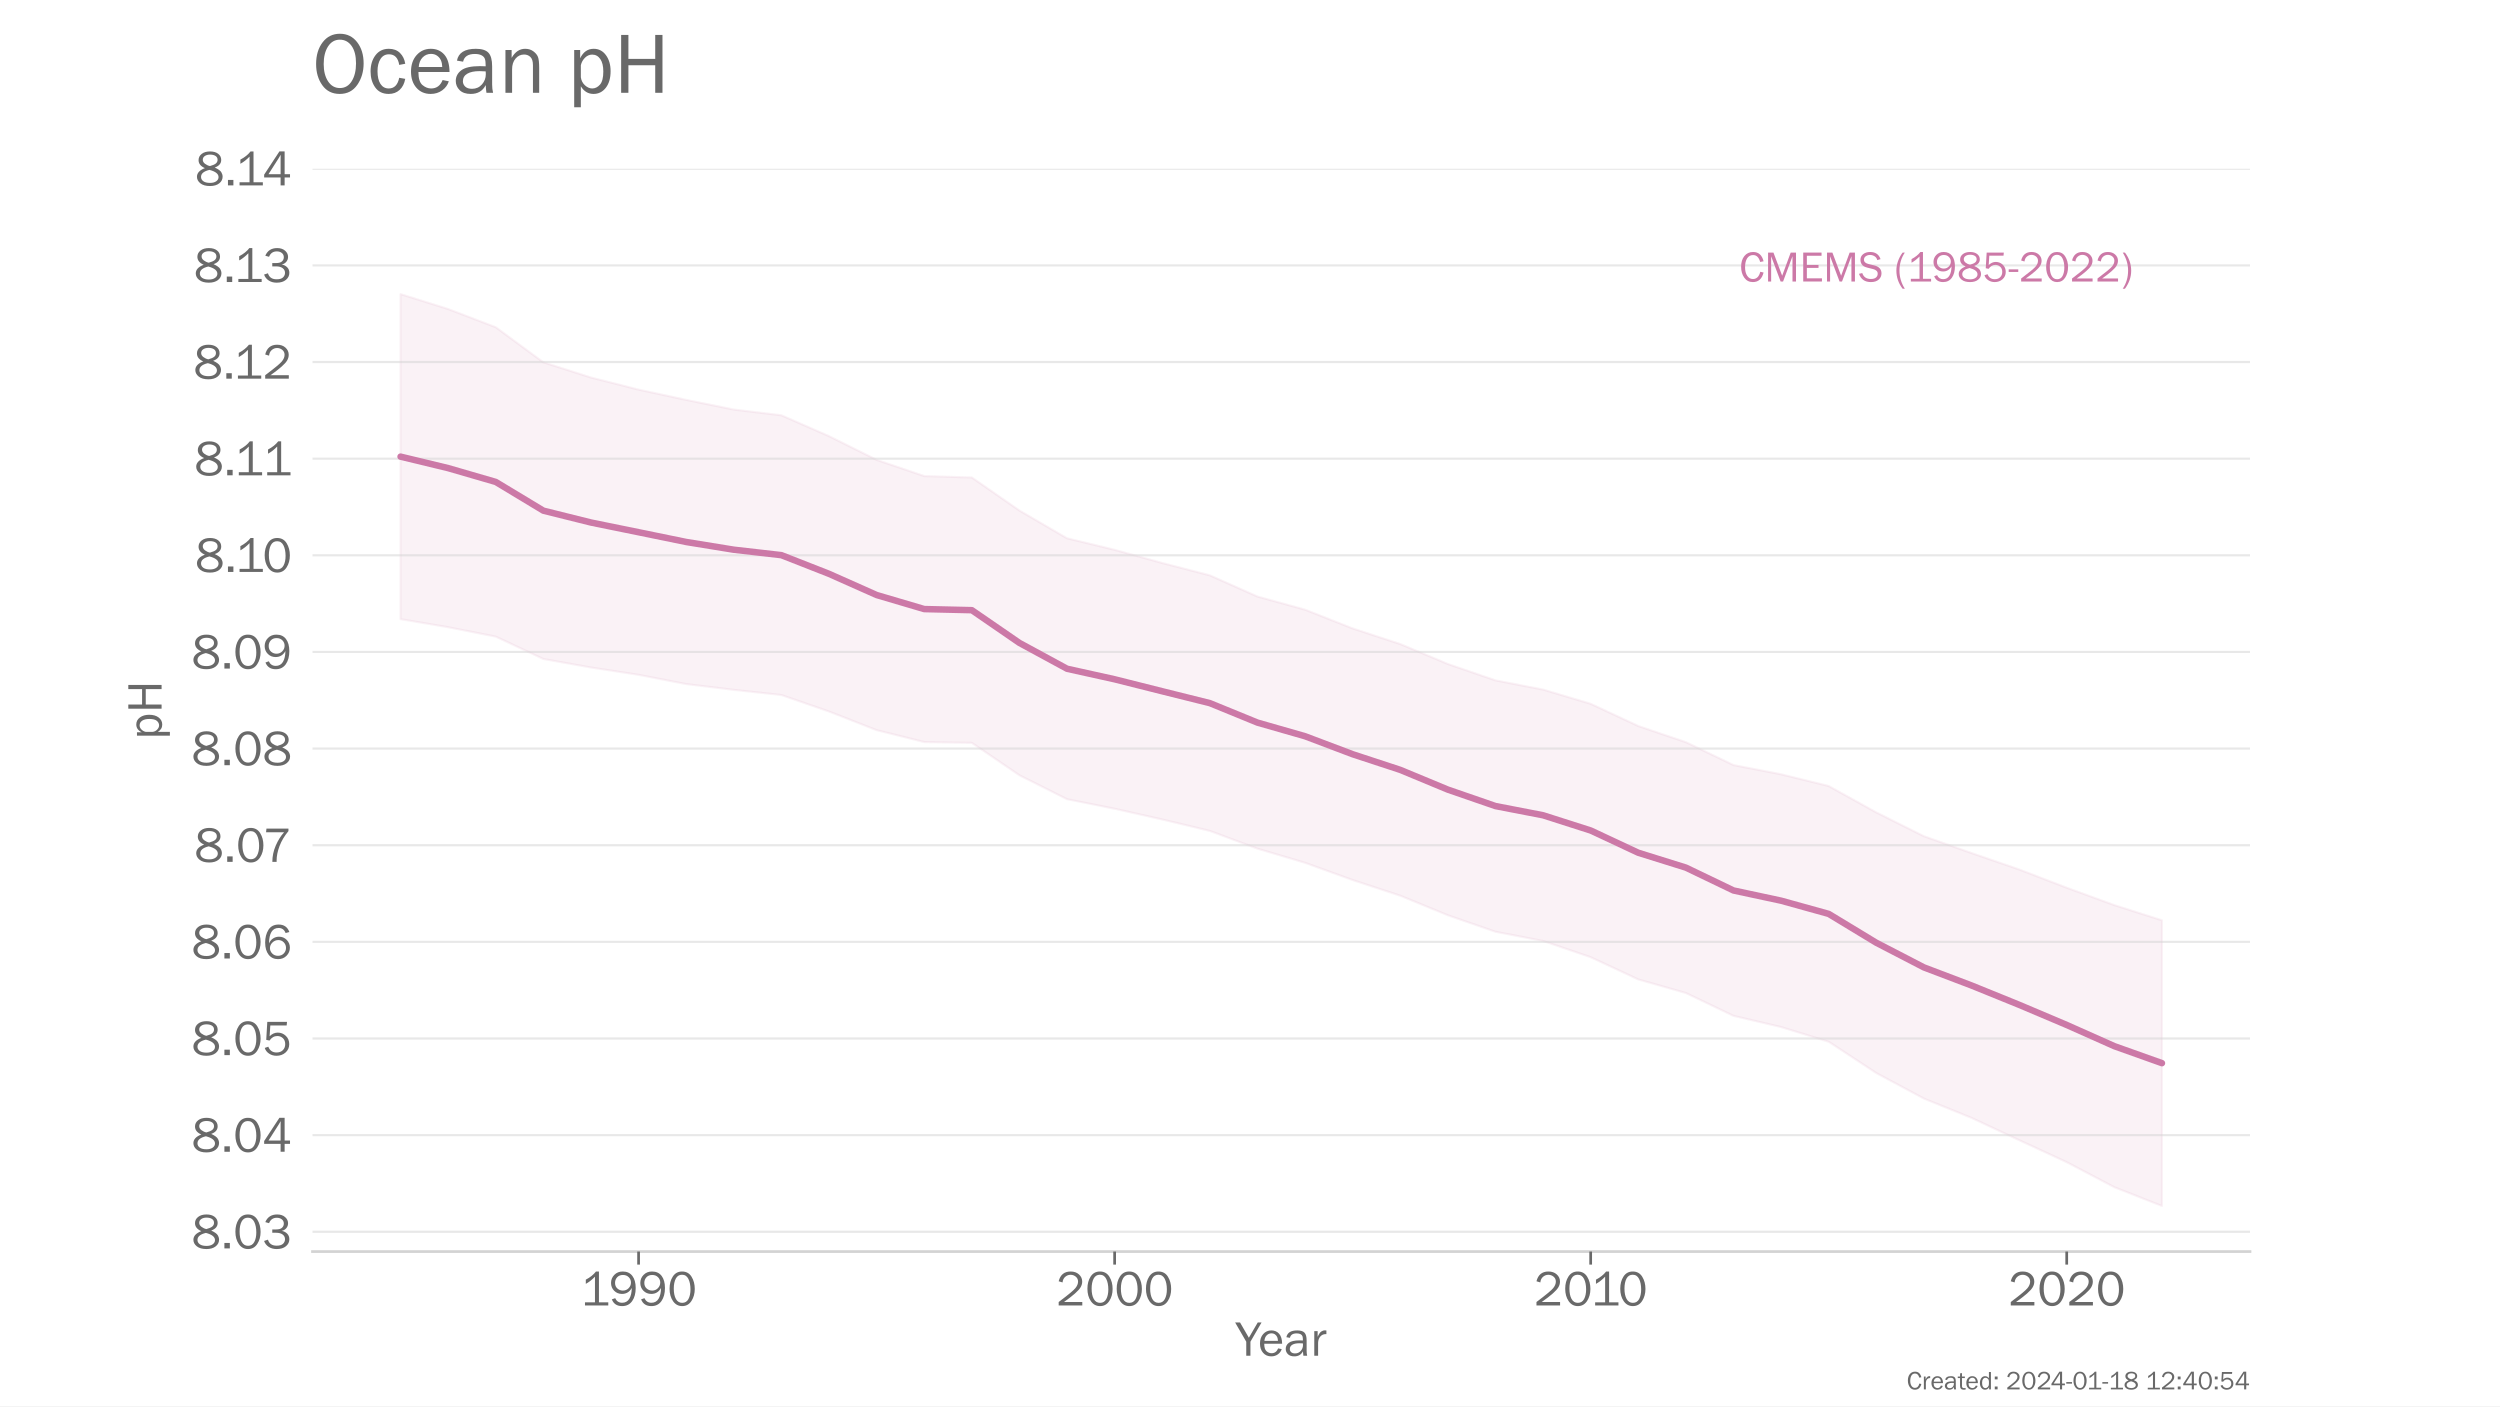
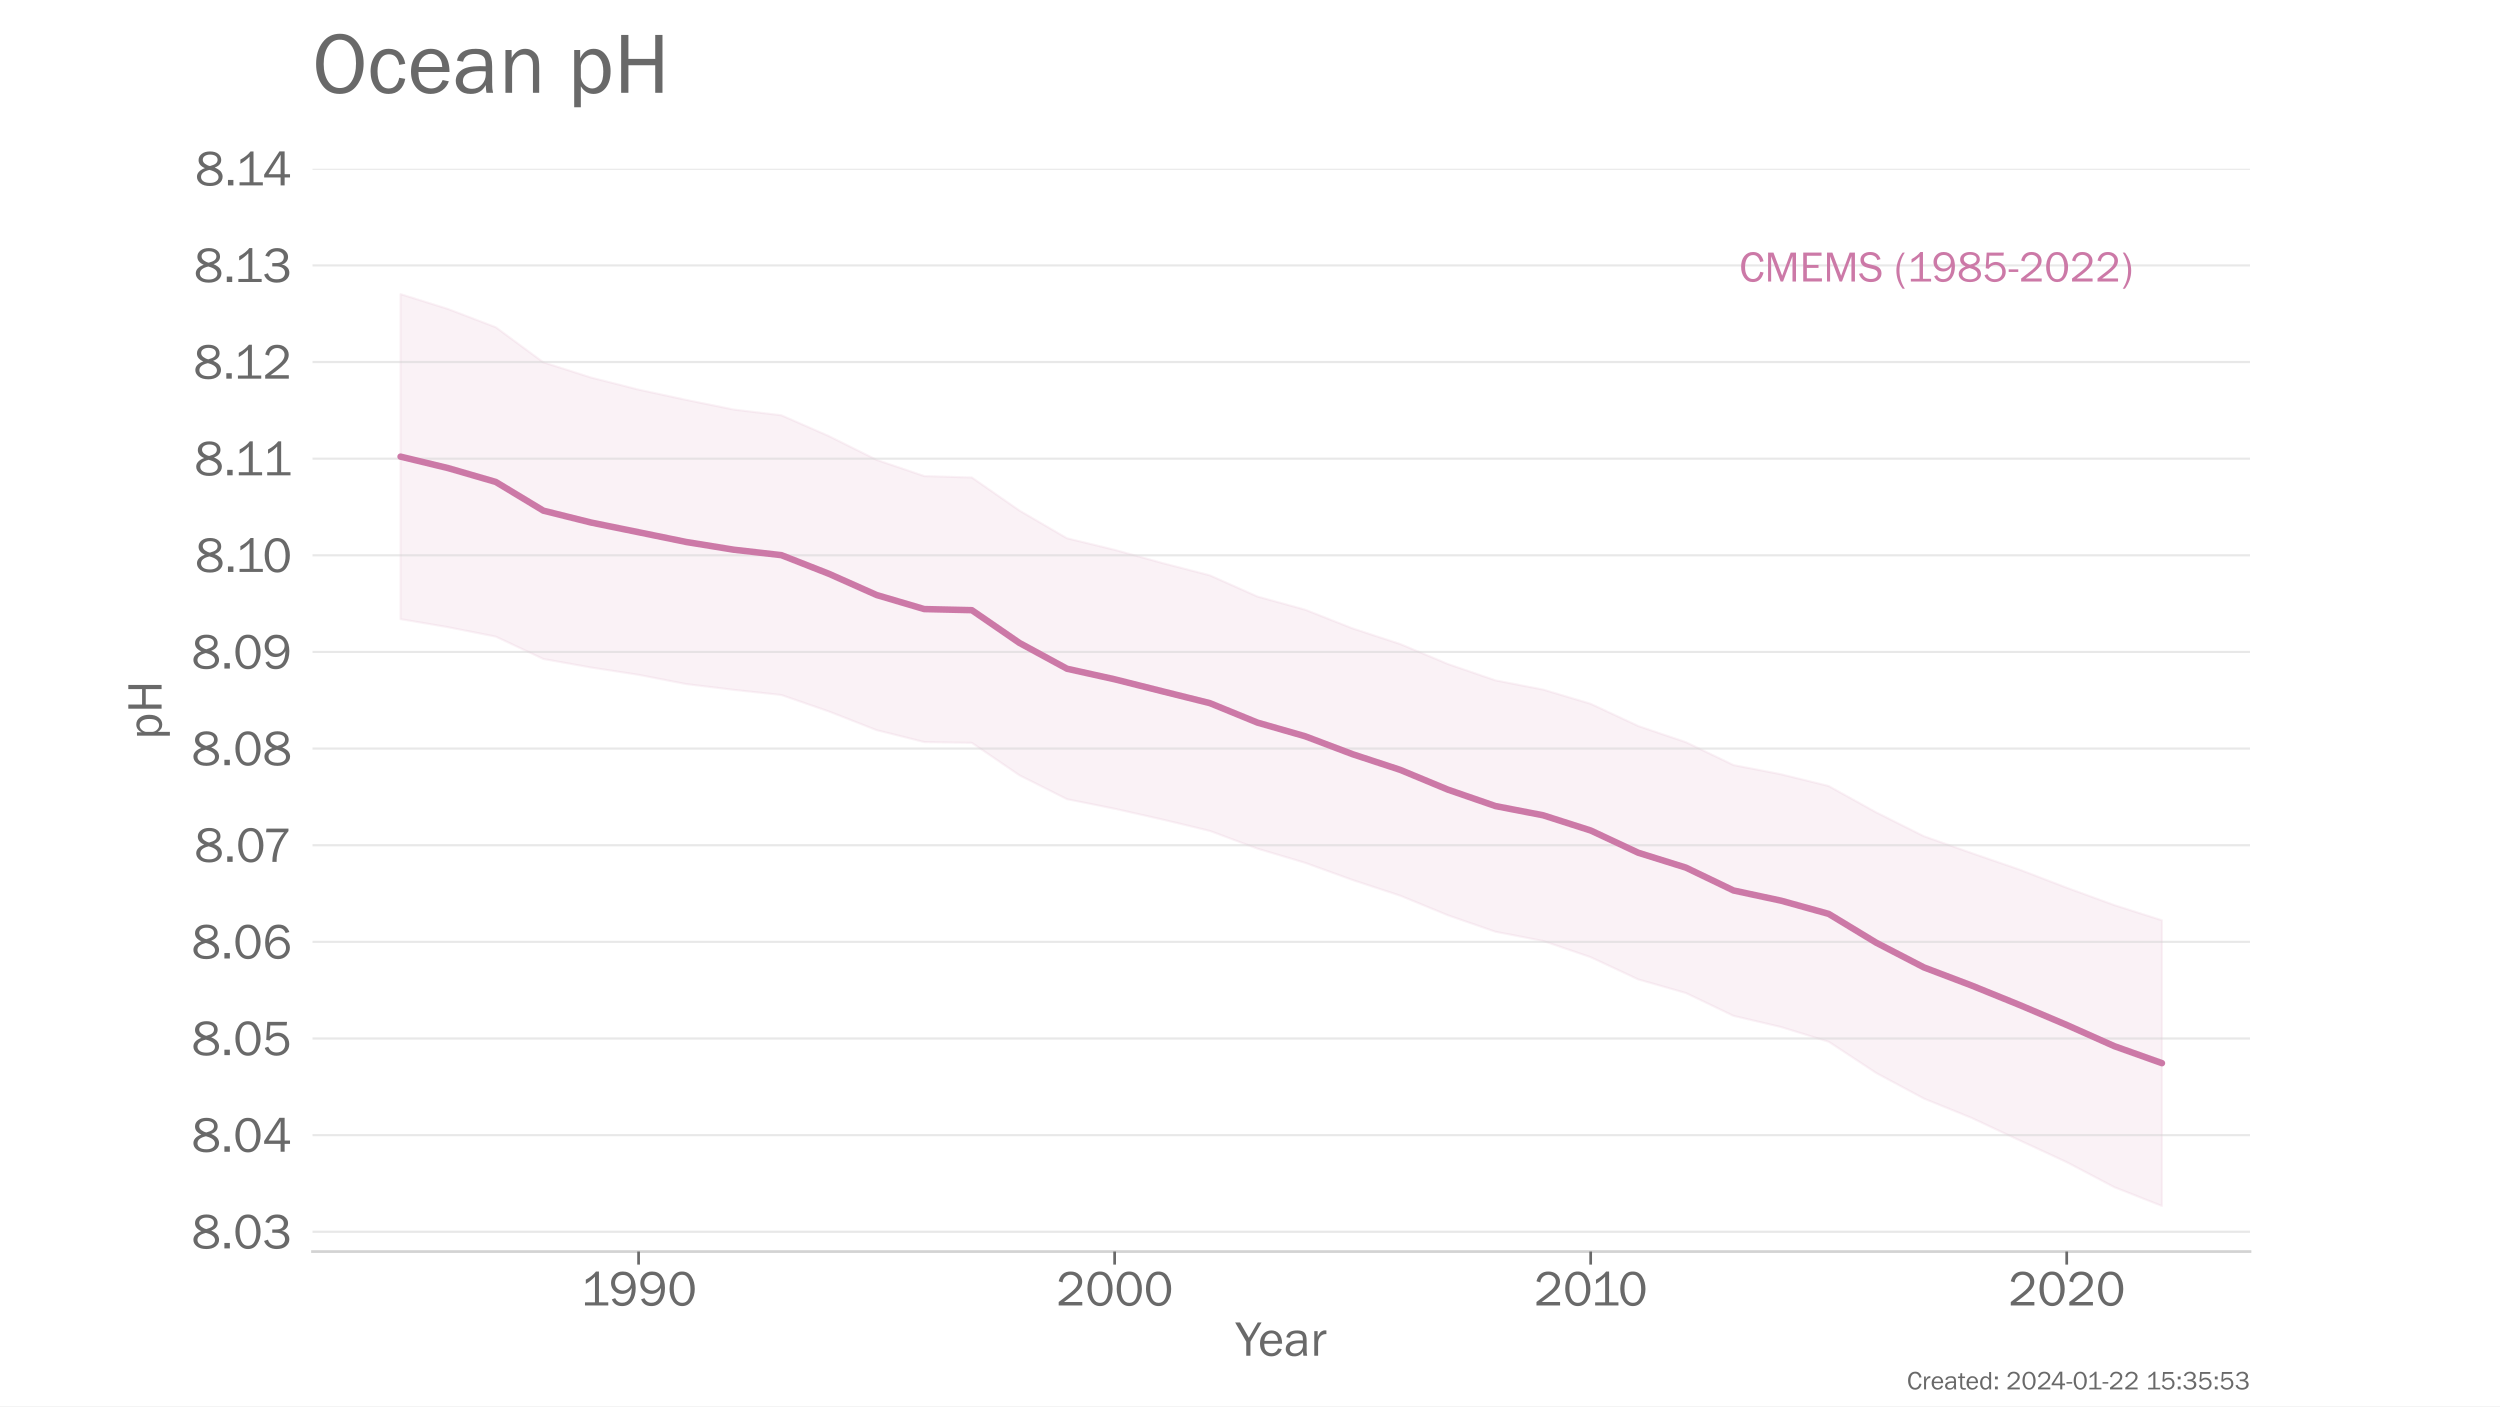
<svg xmlns="http://www.w3.org/2000/svg" xmlns:xlink="http://www.w3.org/1999/xlink" height="648pt" version="1.1" viewBox="0 0 1152 648" width="1152pt">
  <defs>
    <style type="text/css">*{stroke-linecap:butt;stroke-linejoin:round;}</style>
  </defs>
  <g id="figure_1">
    <g id="patch_1">
      <path d="M 0 648  L 1152 648  L 1152 0  L 0 0  z " style="fill:#ffffff;" />
    </g>
    <g id="axes_1">
      <g id="patch_2">
        <path d="M 144 576.72  L 1036.8 576.72  L 1036.8 77.76  L 144 77.76  z " style="fill:none;" />
      </g>
      <g id="PolyCollection_1">
        <defs>
-           <path d="M 184.582 -362.693  L 184.582 -512.468  L 206.518 -505.59  L 228.454 -497.2  L 250.39 -481.033  L 272.326 -474.03  L 294.262 -468.456  L 316.199 -463.726  L 338.135 -459.268  L 360.071 -456.632  L 382.007 -447.012  L 403.943 -436.083  L 425.879 -428.623  L 447.815 -427.968  L 469.751 -412.737  L 491.687 -399.957  L 513.624 -394.634  L 535.56 -388.554  L 557.496 -382.875  L 579.432 -373.111  L 601.368 -367.052  L 623.304 -358.414  L 645.24 -351.218  L 667.176 -342.025  L 689.113 -334.484  L 711.049 -330.232  L 732.985 -323.684  L 754.921 -313.441  L 776.857 -305.994  L 798.793 -295.451  L 820.729 -291.201  L 842.665 -285.787  L 864.601 -273.626  L 886.538 -262.672  L 908.474 -254.907  L 930.41 -247.355  L 952.346 -238.926  L 974.282 -230.919  L 996.218 -223.917  L 996.218 -92.289  L 996.218 -92.289  L 974.282 -100.932  L 952.346 -112.46  L 930.41 -122.615  L 908.474 -132.874  L 886.538 -141.774  L 864.601 -153.531  L 842.665 -167.964  L 820.729 -174.73  L 798.793 -179.882  L 776.857 -190.412  L 754.921 -196.665  L 732.985 -206.925  L 711.049 -214.409  L 689.113 -218.642  L 667.176 -226.253  L 645.24 -235.262  L 623.304 -242.479  L 601.368 -250.421  L 579.432 -256.942  L 557.496 -265.116  L 535.56 -270.376  L 513.624 -275.33  L 491.687 -279.723  L 469.751 -290.751  L 447.815 -305.698  L 425.879 -306.053  L 403.943 -311.546  L 382.007 -320.135  L 360.071 -327.731  L 338.135 -330.116  L 316.199 -332.775  L 294.262 -337.04  L 272.326 -340.41  L 250.39 -344.329  L 228.454 -354.637  L 206.518 -358.979  L 184.582 -362.693  z " id="m444d3165b1" style="stroke:#cc79a7;stroke-opacity:0.1;" />
+           <path d="M 184.582 -362.693  L 184.582 -512.468  L 206.518 -505.59  L 228.454 -497.2  L 250.39 -481.033  L 272.326 -474.03  L 294.262 -468.456  L 316.199 -463.726  L 338.135 -459.268  L 360.071 -456.632  L 382.007 -447.012  L 403.943 -436.083  L 425.879 -428.623  L 447.815 -427.968  L 469.751 -412.737  L 491.687 -399.957  L 513.624 -394.634  L 535.56 -388.554  L 557.496 -382.875  L 579.432 -373.111  L 601.368 -367.052  L 623.304 -358.414  L 645.24 -351.218  L 667.176 -342.025  L 689.113 -334.484  L 711.049 -330.232  L 732.985 -323.684  L 754.921 -313.441  L 776.857 -305.994  L 798.793 -295.451  L 820.729 -291.201  L 842.665 -285.787  L 864.601 -273.626  L 886.538 -262.672  L 908.474 -254.907  L 930.41 -247.355  L 952.346 -238.926  L 974.282 -230.919  L 996.218 -223.917  L 996.218 -92.289  L 996.218 -92.289  L 974.282 -100.932  L 952.346 -112.46  L 930.41 -122.615  L 908.474 -132.874  L 886.538 -141.774  L 864.601 -153.531  L 842.665 -167.964  L 820.729 -174.73  L 798.793 -179.882  L 776.857 -190.412  L 754.921 -196.665  L 732.985 -206.925  L 711.049 -214.409  L 689.113 -218.642  L 667.176 -226.253  L 645.24 -235.262  L 623.304 -242.479  L 601.368 -250.421  L 579.432 -256.942  L 557.496 -265.116  L 535.56 -270.376  L 513.624 -275.33  L 491.687 -279.723  L 469.751 -290.751  L 447.815 -305.698  L 425.879 -306.053  L 403.943 -311.546  L 382.007 -320.135  L 360.071 -327.731  L 338.135 -330.116  L 316.199 -332.775  L 294.262 -337.04  L 272.326 -340.41  L 250.39 -344.329  L 228.454 -354.637  L 206.518 -358.979  L 184.582 -362.693  z " id="m0ac18fec6d" style="stroke:#cc79a7;stroke-opacity:0.1;" />
        </defs>
-         <g clip-path="url(#pa1e6a85a2d)">
-           <use style="fill:#cc79a7;fill-opacity:0.1;stroke:#cc79a7;stroke-opacity:0.1;" x="0" xlink:href="#m444d3165b1" y="648" />
+         <g clip-path="url(#pa56e1009d2)">
+           <use style="fill:#cc79a7;fill-opacity:0.1;stroke:#cc79a7;stroke-opacity:0.1;" x="0" xlink:href="#m0ac18fec6d" y="648" />
        </g>
      </g>
      <g id="patch_3">
        <path d="M 144 576.72  L 1036.8 576.72  " style="fill:none;stroke:#d3d3d3;stroke-linecap:square;stroke-linejoin:miter;stroke-width:1.25;" />
      </g>
      <g id="matplotlib.axis_1">
        <g id="xtick_1">
          <g id="line2d_1">
            <defs>
-               <path d="M 0 0  L 0 6  " id="md7c5daae63" style="stroke:#696969;stroke-width:1.25;" />
+               <path d="M 0 0  L 0 6  " id="m77fcd0ae97" style="stroke:#696969;stroke-width:1.25;" />
            </defs>
            <g>
-               <use style="fill:#696969;stroke:#696969;stroke-width:1.25;" x="294.262" xlink:href="#md7c5daae63" y="576.72" />
+               <use style="fill:#696969;stroke:#696969;stroke-width:1.25;" x="294.262" xlink:href="#m77fcd0ae97" y="576.72" />
            </g>
          </g>
          <g id="text_1">
            <g style="fill:#696969;" transform="translate(267.4458 601.5509)scale(0.23 -0.23)">
              <defs>
                <path d="M 55.859 6.203  L 55.859 0  L 9.188 0  L 9.188 6.203  L 29.203 6.203  L 29.203 57.672  Q 20.359 48.438 10.844 43.266  L 10.844 51.656  Q 23.969 58.547 31.203 68.016  L 37.156 68.016  L 37.156 6.203  z " id="FranklinGothic-Book-49" />
                <path d="M 5.719 12.156  L 12.406 14.594  Q 16.547 5.375 26.375 5.375  Q 35.891 5.375 40.703 13.375  Q 45.516 21.391 45.656 35.109  Q 39.109 23.094 25.984 23.094  Q 16.703 23.094 10.406 29.422  Q 4.109 35.75 4.109 45.062  Q 4.109 54.547 10.719 61.281  Q 17.328 68.016 27.594 68.016  Q 40.141 68.016 46.828 59.203  Q 53.516 50.391 53.516 34.969  Q 53.516 18.75 46.438 8.719  Q 39.359 -1.312 26.266 -1.312  Q 10.984 -1.312 5.719 12.156  z M 27.828 29.781  Q 34.719 29.781 39.375 34.594  Q 44.047 39.406 44.047 45.844  Q 44.047 52.094 39.625 56.578  Q 35.203 61.078 27.984 61.078  Q 20.656 61.078 16.406 56.469  Q 12.156 51.859 12.156 45.219  Q 12.156 38.094 16.859 33.938  Q 21.578 29.781 27.828 29.781  z " id="FranklinGothic-Book-57" />
                <path d="M 29.391 -1.312  Q 17.875 -1.312 10.984 8.672  Q 4.109 18.656 4.109 33.453  Q 4.109 48 10.641 58  Q 17.188 68.016 29.156 68.016  Q 41.656 68.016 48.125 57.562  Q 54.594 47.125 54.594 33.062  Q 54.594 19.281 47.953 8.984  Q 41.312 -1.312 29.391 -1.312  z M 29.438 5.219  Q 37.891 5.219 41.938 12.859  Q 46 20.516 46 32.078  Q 46 44.734 41.844 53.125  Q 37.703 61.531 29.047 61.531  Q 20.703 61.531 16.625 53.859  Q 12.547 46.188 12.547 33.688  Q 12.547 20.703 16.844 12.953  Q 21.141 5.219 29.438 5.219  z " id="FranklinGothic-Book-48" />
              </defs>
              <use xlink:href="#FranklinGothic-Book-49" />
              <use x="57.268" xlink:href="#FranklinGothic-Book-57" />
              <use x="115.91" xlink:href="#FranklinGothic-Book-57" />
              <use x="174.553" xlink:href="#FranklinGothic-Book-48" />
            </g>
          </g>
        </g>
        <g id="xtick_2">
          <g id="line2d_2">
            <g>
-               <use style="fill:#696969;stroke:#696969;stroke-width:1.25;" x="513.624" xlink:href="#md7c5daae63" y="576.72" />
+               <use style="fill:#696969;stroke:#696969;stroke-width:1.25;" x="513.624" xlink:href="#m77fcd0ae97" y="576.72" />
            </g>
          </g>
          <g id="text_2">
            <g style="fill:#696969;" transform="translate(486.6489 601.5509)scale(0.23 -0.23)">
              <defs>
                <path d="M 52.484 6.938  L 52.484 0  L 5.172 0  L 5.172 6.938  Q 33.203 27.938 38.594 34.594  Q 44 41.266 44 47.797  Q 44 53.906 39.453 57.656  Q 34.906 61.422 29 61.422  Q 22.906 61.422 18.219 57.297  Q 13.531 53.172 12.938 46.094  L 5.172 48.438  Q 10.062 68.016 29.109 68.016  Q 39.406 68.016 45.844 62.156  Q 52.297 56.297 52.297 47.859  Q 52.297 42.047 49.234 36.672  Q 46.188 31.297 37.688 23.828  Q 29.203 16.359 15.719 6.938  z " id="FranklinGothic-Book-50" />
              </defs>
              <use xlink:href="#FranklinGothic-Book-50" />
              <use x="58.643" xlink:href="#FranklinGothic-Book-48" />
              <use x="117.285" xlink:href="#FranklinGothic-Book-48" />
              <use x="175.928" xlink:href="#FranklinGothic-Book-48" />
            </g>
          </g>
        </g>
        <g id="xtick_3">
          <g id="line2d_3">
            <g>
-               <use style="fill:#696969;stroke:#696969;stroke-width:1.25;" x="732.985" xlink:href="#md7c5daae63" y="576.72" />
+               <use style="fill:#696969;stroke:#696969;stroke-width:1.25;" x="732.985" xlink:href="#m77fcd0ae97" y="576.72" />
            </g>
          </g>
          <g id="text_3">
            <g style="fill:#696969;" transform="translate(706.8151 601.5509)scale(0.23 -0.23)">
              <use xlink:href="#FranklinGothic-Book-50" />
              <use x="58.643" xlink:href="#FranklinGothic-Book-48" />
              <use x="113.535" xlink:href="#FranklinGothic-Book-49" />
              <use x="168.928" xlink:href="#FranklinGothic-Book-48" />
            </g>
          </g>
        </g>
        <g id="xtick_4">
          <g id="line2d_4">
            <g>
-               <use style="fill:#696969;stroke:#696969;stroke-width:1.25;" x="952.346" xlink:href="#md7c5daae63" y="576.72" />
+               <use style="fill:#696969;stroke:#696969;stroke-width:1.25;" x="952.346" xlink:href="#m77fcd0ae97" y="576.72" />
            </g>
          </g>
          <g id="text_4">
            <g style="fill:#696969;" transform="translate(925.3713 601.5509)scale(0.23 -0.23)">
              <use xlink:href="#FranklinGothic-Book-50" />
              <use x="58.643" xlink:href="#FranklinGothic-Book-48" />
              <use x="117.285" xlink:href="#FranklinGothic-Book-50" />
              <use x="175.928" xlink:href="#FranklinGothic-Book-48" />
            </g>
          </g>
        </g>
        <g id="text_5">
          <g style="fill:#696969;" transform="translate(569.3658 624.7128)scale(0.23 -0.23)">
            <defs>
              <path d="M 52 66.656  L 29.688 28.031  L 29.688 0  L 21.344 0  L 21.344 28.031  L -0.984 66.656  L 8.844 66.656  L 26.562 35.984  L 44.391 66.656  z " id="FranklinGothic-Book-89" />
              <path d="M 40.234 14.703  L 47.359 13.234  Q 45.406 6.938 39.734 2.812  Q 34.078 -1.312 26.422 -1.312  Q 16.312 -1.312 10.062 5.781  Q 3.812 12.891 3.812 24.422  Q 3.812 36.188 10.297 43.438  Q 16.797 50.688 26.609 50.688  Q 36.281 50.688 42.156 44  Q 48.047 37.312 48.188 23.969  L 12.359 23.969  Q 12.359 12.797 17.047 8.891  Q 21.734 4.984 26.953 4.984  Q 36.375 4.984 40.234 14.703  z M 39.797 29.688  Q 39.703 33.844 38.422 37.062  Q 37.156 40.281 34.125 42.547  Q 31.109 44.828 26.859 44.828  Q 21.141 44.828 17.156 40.719  Q 13.188 36.625 12.703 29.688  z " id="FranklinGothic-Book-101" />
              <path d="M 46.297 0  L 38.672 0  Q 38.234 2.344 37.797 8.891  Q 32.719 -1.312 20.516 -1.312  Q 12.203 -1.312 7.766 3.078  Q 3.328 7.469 3.328 13.625  Q 3.328 21.094 9.672 25.906  Q 16.016 30.719 31.25 30.719  Q 33.297 30.719 37.797 30.516  Q 37.797 36.375 36.891 38.984  Q 35.984 41.609 33.047 43.172  Q 30.125 44.734 25.344 44.734  Q 13.672 44.734 11.766 35.844  L 4.688 37.062  Q 7.281 50.688 26.469 50.688  Q 36.672 50.688 40.938 46.172  Q 45.219 41.656 45.219 30.516  L 45.219 9.578  Q 45.219 4.344 46.297 0  z M 37.797 24.656  Q 33.109 24.953 30.672 24.953  Q 21.578 24.953 16.547 21.969  Q 11.531 19 11.531 13.281  Q 11.531 9.672 14.234 7.125  Q 16.938 4.594 22.078 4.594  Q 29 4.594 33.469 9.625  Q 37.938 14.656 37.938 21.438  Q 37.938 22.797 37.797 24.656  z " id="FranklinGothic-Book-97" />
              <path d="M 15.328 0  L 7.672 0  L 7.672 49.312  L 14.406 49.312  L 14.406 37.797  Q 17.969 45.953 21.547 48.359  Q 25.141 50.781 28.906 50.781  Q 30.078 50.781 31.938 50.594  L 31.938 43.266  L 30.375 43.266  Q 24.031 43.266 19.828 38.531  Q 15.625 33.797 15.328 26.078  z " id="FranklinGothic-Book-114" />
            </defs>
            <use xlink:href="#FranklinGothic-Book-89" />
            <use x="45.025" xlink:href="#FranklinGothic-Book-101" />
            <use x="97.076" xlink:href="#FranklinGothic-Book-97" />
            <use x="149.957" xlink:href="#FranklinGothic-Book-114" />
          </g>
        </g>
      </g>
      <g id="matplotlib.axis_2">
        <g id="ytick_1">
          <g id="line2d_5">
-             <path clip-path="url(#pa1e6a85a2d)" d="M 144 567.6  L 1036.8 567.6  " style="fill:none;stroke:#d3d3d3;stroke-linecap:round;stroke-opacity:0.5;" />
+             <path clip-path="url(#pa56e1009d2)" d="M 144 567.6  L 1036.8 567.6  " style="fill:none;stroke:#d3d3d3;stroke-linecap:round;stroke-opacity:0.5;" />
          </g>
          <g id="text_6">
            <g style="fill:#696969;" transform="translate(88.28797 575.265)scale(0.23 -0.23)">
              <defs>
                <path d="M 19.484 34.578  Q 6.844 40.094 6.844 50.594  Q 6.844 58.203 13.141 63.109  Q 19.438 68.016 29.828 68.016  Q 40.094 68.016 46.141 63.297  Q 52.203 58.594 52.203 50.984  Q 52.203 40.375 39.266 35.797  Q 49.703 30.953 52.359 26.453  Q 55.031 21.969 55.031 17.484  Q 55.031 9.469 48.219 4.078  Q 41.406 -1.312 29.734 -1.312  Q 17.281 -1.312 10.438 4.172  Q 3.609 9.672 3.609 17.234  Q 3.609 28.516 19.484 34.578  z M 29.594 38.719  Q 37.984 40.969 41.453 43.891  Q 44.922 46.828 44.922 51.219  Q 44.922 56.344 40.797 59  Q 36.672 61.672 29.938 61.672  Q 23.484 61.672 19.375 58.859  Q 15.281 56.062 15.281 51.312  Q 15.281 46.625 19.844 43.203  Q 24.422 39.797 29.594 38.719  z M 28.656 31.062  Q 11.766 27.047 11.766 16.938  Q 11.766 11.672 16.375 8.328  Q 21 4.984 29.984 4.984  Q 37.594 4.984 42.234 8.25  Q 46.875 11.531 46.875 16.609  Q 46.875 26.312 28.656 31.062  z " id="FranklinGothic-Book-56" />
                <path d="M 17.969 10.938  L 17.969 0  L 7.078 0  L 7.078 10.938  z " id="FranklinGothic-Book-46" />
                <path d="M 19.344 31.344  L 19.344 37.984  L 26.953 37.984  Q 35.297 37.984 38.891 41.406  Q 42.484 44.828 42.484 49.703  Q 42.484 55.078 38.469 58.219  Q 34.469 61.375 28.422 61.375  Q 17.188 61.375 12.891 50.531  L 5.375 52.688  Q 11.812 68.016 29.203 68.016  Q 38.969 68.016 44.969 62.812  Q 50.984 57.625 50.984 50.297  Q 50.984 44.625 47.359 40.406  Q 43.75 36.188 38.094 35.109  Q 44.438 34.188 49 29.781  Q 53.562 25.391 53.562 18.406  Q 53.562 10.062 46.766 4.375  Q 39.984 -1.312 28.172 -1.312  Q 18.797 -1.312 12.125 3.125  Q 5.469 7.562 2.938 14.938  L 10.688 17.531  Q 14.203 5.469 28.031 5.469  Q 37.016 5.469 40.938 9.297  Q 44.875 13.141 44.875 18.453  Q 44.875 24.219 40.156 27.781  Q 35.453 31.344 26.953 31.344  z " id="FranklinGothic-Book-51" />
              </defs>
              <use xlink:href="#FranklinGothic-Book-56" />
              <use x="58.643" xlink:href="#FranklinGothic-Book-46" />
              <use x="83.643" xlink:href="#FranklinGothic-Book-48" />
              <use x="142.285" xlink:href="#FranklinGothic-Book-51" />
            </g>
          </g>
        </g>
        <g id="ytick_2">
          <g id="line2d_6">
-             <path clip-path="url(#pa1e6a85a2d)" d="M 144 523.069  L 1036.8 523.069  " style="fill:none;stroke:#d3d3d3;stroke-linecap:round;stroke-opacity:0.5;" />
+             <path clip-path="url(#pa56e1009d2)" d="M 144 523.069  L 1036.8 523.069  " style="fill:none;stroke:#d3d3d3;stroke-linecap:round;stroke-opacity:0.5;" />
          </g>
          <g id="text_7">
            <g style="fill:#696969;" transform="translate(88.28797 530.7342)scale(0.23 -0.23)">
              <defs>
                <path d="M 44.094 0  L 36.031 0  L 36.031 15.875  L 3.078 15.875  L 3.078 21.484  L 33.641 68.062  L 44.094 68.062  L 44.094 22.469  L 54.891 22.469  L 54.891 15.875  L 44.094 15.875  z M 36.031 22.469  L 36.031 54  Q 36.031 57.422 36.188 61.375  Q 34.078 57.516 32.562 55.125  L 11.766 22.469  z " id="FranklinGothic-Book-52" />
              </defs>
              <use xlink:href="#FranklinGothic-Book-56" />
              <use x="58.643" xlink:href="#FranklinGothic-Book-46" />
              <use x="83.643" xlink:href="#FranklinGothic-Book-48" />
              <use x="142.285" xlink:href="#FranklinGothic-Book-52" />
            </g>
          </g>
        </g>
        <g id="ytick_3">
          <g id="line2d_7">
-             <path clip-path="url(#pa1e6a85a2d)" d="M 144 478.538  L 1036.8 478.538  " style="fill:none;stroke:#d3d3d3;stroke-linecap:round;stroke-opacity:0.5;" />
+             <path clip-path="url(#pa56e1009d2)" d="M 144 478.538  L 1036.8 478.538  " style="fill:none;stroke:#d3d3d3;stroke-linecap:round;stroke-opacity:0.5;" />
          </g>
          <g id="text_8">
            <g style="fill:#696969;" transform="translate(88.28797 486.2033)scale(0.23 -0.23)">
              <defs>
                <path d="M 48.875 66.656  L 48.188 59.469  L 15.438 59.469  L 14.016 37.844  Q 21.438 45.125 30.328 45.125  Q 39.703 45.125 46.516 38.625  Q 53.328 32.125 53.328 22.016  Q 53.328 11.766 45.922 5.219  Q 38.531 -1.312 27.828 -1.312  Q 19.438 -1.312 12.891 3.078  Q 6.344 7.469 4.297 14.453  L 11.422 16.891  Q 15.828 5.281 27.938 5.281  Q 35.891 5.281 40.578 9.984  Q 45.266 14.703 45.266 22.016  Q 45.266 29.688 40.625 33.984  Q 35.984 38.281 29.5 38.281  Q 20.016 38.281 13.812 29.203  L 7.234 30.609  L 9.375 66.656  z " id="FranklinGothic-Book-53" />
              </defs>
              <use xlink:href="#FranklinGothic-Book-56" />
              <use x="58.643" xlink:href="#FranklinGothic-Book-46" />
              <use x="83.643" xlink:href="#FranklinGothic-Book-48" />
              <use x="142.285" xlink:href="#FranklinGothic-Book-53" />
            </g>
          </g>
        </g>
        <g id="ytick_4">
          <g id="line2d_8">
-             <path clip-path="url(#pa1e6a85a2d)" d="M 144 434.007  L 1036.8 434.007  " style="fill:none;stroke:#d3d3d3;stroke-linecap:round;stroke-opacity:0.5;" />
+             <path clip-path="url(#pa56e1009d2)" d="M 144 434.007  L 1036.8 434.007  " style="fill:none;stroke:#d3d3d3;stroke-linecap:round;stroke-opacity:0.5;" />
          </g>
          <g id="text_9">
            <g style="fill:#696969;" transform="translate(88.28797 441.6724)scale(0.23 -0.23)">
              <defs>
                <path d="M 53.562 53.031  L 46.047 50.984  Q 42.188 61.141 31.984 61.141  Q 13.234 61.141 12.797 30.125  Q 15.766 37.016 21.234 40.328  Q 26.703 43.656 32.812 43.656  Q 42.094 43.656 48.359 37.188  Q 54.641 30.719 54.641 21.688  Q 54.641 12.312 47.969 5.5  Q 41.312 -1.312 30.906 -1.312  Q 19.094 -1.312 12.078 7.594  Q 5.078 16.5 5.078 31.844  Q 5.078 46.828 11.688 57.422  Q 18.312 68.016 32.172 68.016  Q 48.141 68.016 53.562 53.031  z M 30.766 5.375  Q 37.844 5.375 42.359 10.031  Q 46.875 14.703 46.875 21.234  Q 46.875 27.688 42.453 32.297  Q 38.031 36.922 31.5 36.922  Q 24.75 36.922 19.719 32.078  Q 14.703 27.25 14.703 20.75  Q 14.703 14.75 19.188 10.062  Q 23.688 5.375 30.766 5.375  z " id="FranklinGothic-Book-54" />
              </defs>
              <use xlink:href="#FranklinGothic-Book-56" />
              <use x="58.643" xlink:href="#FranklinGothic-Book-46" />
              <use x="83.643" xlink:href="#FranklinGothic-Book-48" />
              <use x="142.285" xlink:href="#FranklinGothic-Book-54" />
            </g>
          </g>
        </g>
        <g id="ytick_5">
          <g id="line2d_9">
-             <path clip-path="url(#pa1e6a85a2d)" d="M 144 389.476  L 1036.8 389.476  " style="fill:none;stroke:#d3d3d3;stroke-linecap:round;stroke-opacity:0.5;" />
+             <path clip-path="url(#pa56e1009d2)" d="M 144 389.476  L 1036.8 389.476  " style="fill:none;stroke:#d3d3d3;stroke-linecap:round;stroke-opacity:0.5;" />
          </g>
          <g id="text_10">
            <g style="fill:#696969;" transform="translate(89.58172 397.1416)scale(0.23 -0.23)">
              <defs>
                <path d="M 28.078 0  L 19.484 0  Q 19.484 16.75 26.312 32.594  Q 33.156 48.438 43.062 59.328  L 6.891 59.328  L 7.719 66.656  L 51.766 66.656  L 51.766 61.672  Q 39.844 47.312 33.938 31.781  Q 28.031 16.266 28.031 2.297  Q 28.031 1.516 28.078 0  z " id="FranklinGothic-Book-55" />
              </defs>
              <use xlink:href="#FranklinGothic-Book-56" />
              <use x="58.643" xlink:href="#FranklinGothic-Book-46" />
              <use x="83.643" xlink:href="#FranklinGothic-Book-48" />
              <use x="136.66" xlink:href="#FranklinGothic-Book-55" />
            </g>
          </g>
        </g>
        <g id="ytick_6">
          <g id="line2d_10">
-             <path clip-path="url(#pa1e6a85a2d)" d="M 144 344.945  L 1036.8 344.945  " style="fill:none;stroke:#d3d3d3;stroke-linecap:round;stroke-opacity:0.5;" />
+             <path clip-path="url(#pa56e1009d2)" d="M 144 344.945  L 1036.8 344.945  " style="fill:none;stroke:#d3d3d3;stroke-linecap:round;stroke-opacity:0.5;" />
          </g>
          <g id="text_11">
            <g style="fill:#696969;" transform="translate(88.28797 352.6107)scale(0.23 -0.23)">
              <use xlink:href="#FranklinGothic-Book-56" />
              <use x="58.643" xlink:href="#FranklinGothic-Book-46" />
              <use x="83.643" xlink:href="#FranklinGothic-Book-48" />
              <use x="142.285" xlink:href="#FranklinGothic-Book-56" />
            </g>
          </g>
        </g>
        <g id="ytick_7">
          <g id="line2d_11">
-             <path clip-path="url(#pa1e6a85a2d)" d="M 144 300.414  L 1036.8 300.414  " style="fill:none;stroke:#d3d3d3;stroke-linecap:round;stroke-opacity:0.5;" />
+             <path clip-path="url(#pa56e1009d2)" d="M 144 300.414  L 1036.8 300.414  " style="fill:none;stroke:#d3d3d3;stroke-linecap:round;stroke-opacity:0.5;" />
          </g>
          <g id="text_12">
            <g style="fill:#696969;" transform="translate(88.28797 308.0798)scale(0.23 -0.23)">
              <use xlink:href="#FranklinGothic-Book-56" />
              <use x="58.643" xlink:href="#FranklinGothic-Book-46" />
              <use x="83.643" xlink:href="#FranklinGothic-Book-48" />
              <use x="142.285" xlink:href="#FranklinGothic-Book-57" />
            </g>
          </g>
        </g>
        <g id="ytick_8">
          <g id="line2d_12">
-             <path clip-path="url(#pa1e6a85a2d)" d="M 144 255.883  L 1036.8 255.883  " style="fill:none;stroke:#d3d3d3;stroke-linecap:round;stroke-opacity:0.5;" />
+             <path clip-path="url(#pa56e1009d2)" d="M 144 255.883  L 1036.8 255.883  " style="fill:none;stroke:#d3d3d3;stroke-linecap:round;stroke-opacity:0.5;" />
          </g>
          <g id="text_13">
            <g style="fill:#696969;" transform="translate(89.92672 263.5489)scale(0.23 -0.23)">
              <use xlink:href="#FranklinGothic-Book-56" />
              <use x="58.643" xlink:href="#FranklinGothic-Book-46" />
              <use x="79.768" xlink:href="#FranklinGothic-Book-49" />
              <use x="135.16" xlink:href="#FranklinGothic-Book-48" />
            </g>
          </g>
        </g>
        <g id="ytick_9">
          <g id="line2d_13">
-             <path clip-path="url(#pa1e6a85a2d)" d="M 144 211.353  L 1036.8 211.353  " style="fill:none;stroke:#d3d3d3;stroke-linecap:round;stroke-opacity:0.5;" />
+             <path clip-path="url(#pa56e1009d2)" d="M 144 211.353  L 1036.8 211.353  " style="fill:none;stroke:#d3d3d3;stroke-linecap:round;stroke-opacity:0.5;" />
          </g>
          <g id="text_14">
            <g style="fill:#696969;" transform="translate(89.58172 219.0181)scale(0.23 -0.23)">
              <use xlink:href="#FranklinGothic-Book-56" />
              <use x="58.643" xlink:href="#FranklinGothic-Book-46" />
              <use x="79.768" xlink:href="#FranklinGothic-Book-49" />
              <use x="136.66" xlink:href="#FranklinGothic-Book-49" />
            </g>
          </g>
        </g>
        <g id="ytick_10">
          <g id="line2d_14">
-             <path clip-path="url(#pa1e6a85a2d)" d="M 144 166.822  L 1036.8 166.822  " style="fill:none;stroke:#d3d3d3;stroke-linecap:round;stroke-opacity:0.5;" />
+             <path clip-path="url(#pa56e1009d2)" d="M 144 166.822  L 1036.8 166.822  " style="fill:none;stroke:#d3d3d3;stroke-linecap:round;stroke-opacity:0.5;" />
          </g>
          <g id="text_15">
            <g style="fill:#696969;" transform="translate(89.17922 174.4872)scale(0.23 -0.23)">
              <use xlink:href="#FranklinGothic-Book-56" />
              <use x="58.643" xlink:href="#FranklinGothic-Book-46" />
              <use x="79.768" xlink:href="#FranklinGothic-Book-49" />
              <use x="138.41" xlink:href="#FranklinGothic-Book-50" />
            </g>
          </g>
        </g>
        <g id="ytick_11">
          <g id="line2d_15">
-             <path clip-path="url(#pa1e6a85a2d)" d="M 144 122.291  L 1036.8 122.291  " style="fill:none;stroke:#d3d3d3;stroke-linecap:round;stroke-opacity:0.5;" />
+             <path clip-path="url(#pa56e1009d2)" d="M 144 122.291  L 1036.8 122.291  " style="fill:none;stroke:#d3d3d3;stroke-linecap:round;stroke-opacity:0.5;" />
          </g>
          <g id="text_16">
            <g style="fill:#696969;" transform="translate(89.38047 129.9563)scale(0.23 -0.23)">
              <use xlink:href="#FranklinGothic-Book-56" />
              <use x="58.643" xlink:href="#FranklinGothic-Book-46" />
              <use x="79.768" xlink:href="#FranklinGothic-Book-49" />
              <use x="137.535" xlink:href="#FranklinGothic-Book-51" />
            </g>
          </g>
        </g>
        <g id="ytick_12">
          <g id="line2d_16">
-             <path clip-path="url(#pa1e6a85a2d)" d="M 144 77.76  L 1036.8 77.76  " style="fill:none;stroke:#d3d3d3;stroke-linecap:round;stroke-opacity:0.5;" />
+             <path clip-path="url(#pa56e1009d2)" d="M 144 77.76  L 1036.8 77.76  " style="fill:none;stroke:#d3d3d3;stroke-linecap:round;stroke-opacity:0.5;" />
          </g>
          <g id="text_17">
            <g style="fill:#696969;" transform="translate(89.92672 85.42547)scale(0.23 -0.23)">
              <use xlink:href="#FranklinGothic-Book-56" />
              <use x="58.643" xlink:href="#FranklinGothic-Book-46" />
              <use x="79.768" xlink:href="#FranklinGothic-Book-49" />
              <use x="135.16" xlink:href="#FranklinGothic-Book-52" />
            </g>
          </g>
        </g>
        <g id="text_18">
          <g style="fill:#696969;" transform="translate(74.45703 340.7741)rotate(-90)scale(0.23 -0.23)">
            <defs>
              <path d="M 15.328 -16.656  L 7.672 -16.656  L 7.672 49.312  L 14.547 49.312  L 14.547 39.75  Q 19.781 50.688 30.125 50.688  Q 38.875 50.688 44.234 43.375  Q 49.609 36.078 49.609 24.906  Q 49.609 12.844 44.094 5.766  Q 38.578 -1.312 29.938 -1.312  Q 20.656 -1.312 15.328 7.516  z M 15.328 31.781  L 15.328 17.922  Q 16.062 12.312 20.062 8.641  Q 24.078 4.984 28.422 4.984  Q 33.453 4.984 37.328 9.375  Q 41.219 13.766 41.219 24.562  Q 41.219 33.891 37.703 38.938  Q 34.188 44 28.375 44  Q 23.781 44 20.141 40.422  Q 16.5 36.859 15.328 31.781  z " id="FranklinGothic-Book-112" />
              <path d="M 55.953 0  L 47.609 0  L 47.609 31.734  L 16.703 31.734  L 16.703 0  L 8.344 0  L 8.344 66.656  L 16.703 66.656  L 16.703 39.062  L 47.609 39.062  L 47.609 66.656  L 55.953 66.656  z " id="FranklinGothic-Book-72" />
            </defs>
            <use xlink:href="#FranklinGothic-Book-112" />
            <use x="53.418" xlink:href="#FranklinGothic-Book-72" />
          </g>
        </g>
      </g>
      <g id="text_19">
        <g style="fill:#696969;" transform="translate(144 42.76)scale(0.4 -0.4)">
          <defs>
            <path d="M 31.344 -1.312  Q 18.5 -1.312 11.328 8.672  Q 4.156 18.656 4.156 33.156  Q 4.156 48.297 11.672 58.156  Q 19.188 68.016 31.594 68.016  Q 43.953 68.016 51.422 58.328  Q 58.891 48.641 58.891 33.891  Q 58.891 19.734 51.641 9.203  Q 44.391 -1.312 31.344 -1.312  z M 31.547 5.469  Q 40.281 5.469 45.203 13.422  Q 50.141 21.391 50.141 33.938  Q 50.141 46.828 45.031 54  Q 39.938 61.188 31.5 61.188  Q 22.953 61.188 17.922 53.422  Q 12.891 45.656 12.891 33.109  Q 12.891 20.844 17.969 13.156  Q 23.047 5.469 31.547 5.469  z " id="FranklinGothic-Book-79" />
            <path d="M 36.812 17.281  L 43.75 16.062  Q 42.281 7.906 37.25 3.297  Q 32.234 -1.312 24.703 -1.312  Q 14.5 -1.312 9.156 6.203  Q 3.812 13.719 3.812 24.562  Q 3.812 35.797 9.453 43.234  Q 15.094 50.688 24.812 50.688  Q 32.859 50.688 37.719 45.875  Q 42.578 41.062 43.75 33.453  L 36.812 32.125  Q 34.859 44.344 25 44.344  Q 18.656 44.344 15.234 38.938  Q 11.812 33.547 11.812 24.953  Q 11.812 15.484 15.203 10.234  Q 18.609 4.984 24.75 4.984  Q 34.281 4.984 36.812 17.281  z " id="FranklinGothic-Book-99" />
            <path d="M 46.531 0  L 39.359 0  L 39.359 31.688  Q 39.359 38.531 36.375 41.312  Q 33.406 44.094 29.156 44.094  Q 23.297 44.094 19.312 39.406  Q 15.328 34.719 15.328 27.047  L 15.328 0  L 7.672 0  L 7.672 49.312  L 14.797 49.312  L 14.797 40.234  Q 20.797 50.688 30.375 50.688  Q 35.891 50.688 39.766 47.828  Q 43.656 44.969 45.094 41.406  Q 46.531 37.844 46.531 28.516  z " id="FranklinGothic-Book-110" />
            <path id="FranklinGothic-Book-32" />
          </defs>
          <use xlink:href="#FranklinGothic-Book-79" />
          <use x="63.086" xlink:href="#FranklinGothic-Book-99" />
          <use x="109.668" xlink:href="#FranklinGothic-Book-101" />
          <use x="161.719" xlink:href="#FranklinGothic-Book-97" />
          <use x="214.6" xlink:href="#FranklinGothic-Book-110" />
          <use x="268.799" xlink:href="#FranklinGothic-Book-32" />
          <use x="293.799" xlink:href="#FranklinGothic-Book-112" />
          <use x="347.217" xlink:href="#FranklinGothic-Book-72" />
        </g>
      </g>
      <g id="legend_1">
        <g id="line2d_17" />
        <g id="text_20">
          <g style="fill:#cc79a7;" transform="translate(801.4755 129.7184)scale(0.2 -0.2)">
            <defs>
              <path d="M 48.297 22.406  L 55.906 20.703  Q 50.438 -1.312 31.203 -1.312  Q 18.562 -1.312 11.359 8.891  Q 4.156 19.094 4.156 33.984  Q 4.156 49.359 11.672 58.688  Q 19.188 68.016 31.844 68.016  Q 50.594 68.016 55.906 46.578  L 48.047 45.016  Q 43.75 60.938 31.781 60.938  Q 22.953 60.938 18.094 53.531  Q 13.234 46.141 13.234 32.766  Q 13.234 20.516 18.203 13.109  Q 23.188 5.719 31.391 5.719  Q 44.141 5.719 48.297 22.406  z " id="FranklinGothic-Book-67" />
              <path d="M 72.703 0  L 64.594 0  L 64.594 58.203  L 42.922 0  L 37.25 0  L 15.438 58.203  L 15.438 0  L 8.344 0  L 8.344 66.656  L 20.75 66.656  L 40.828 13.328  L 60.5 66.656  L 72.703 66.656  z " id="FranklinGothic-Book-77" />
              <path d="M 51.469 7.328  L 51.469 0  L 8.344 0  L 8.344 66.656  L 50.531 66.656  L 50.531 59.328  L 16.703 59.328  L 16.703 38.141  L 43.562 38.141  L 43.562 31.344  L 16.703 31.344  L 16.703 7.328  z " id="FranklinGothic-Book-69" />
              <path d="M 1.031 17.719  L 8.547 19.438  Q 13.094 5.812 28.219 5.812  Q 36.141 5.812 40.141 9.156  Q 44.141 12.5 44.141 18.109  Q 44.141 22.359 41.078 24.953  Q 38.031 27.547 34.031 28.516  L 20.703 31.844  Q 15.531 33.156 12.234 35.031  Q 8.938 36.922 6.641 40.828  Q 4.344 44.734 4.344 49.75  Q 4.344 58.109 10.641 63.062  Q 16.938 68.016 26.812 68.016  Q 44.969 68.016 50.688 51.562  L 43.109 49.312  Q 41.797 55.172 36.906 58.172  Q 32.031 61.188 26.516 61.188  Q 21.047 61.188 16.766 58.297  Q 12.5 55.422 12.5 50.141  Q 12.5 42.781 23.344 40.188  L 35.797 37.203  Q 52.875 33.109 52.875 18.797  Q 52.875 10.156 46.453 4.422  Q 40.047 -1.312 28.375 -1.312  Q 7.672 -1.312 1.031 17.719  z " id="FranklinGothic-Book-83" />
              <path d="M 24.703 -16.656  L 19.578 -16.656  Q 5.219 2.203 5.219 25.094  Q 5.219 46.969 19.578 66.656  L 24.703 66.656  Q 12.359 48.25 12.359 25  Q 12.359 2.828 24.703 -16.656  z " id="FranklinGothic-Book-40" />
              <path d="M 23.531 27.984  L 23.531 22.016  L 1.469 22.016  L 1.469 27.984  z " id="FranklinGothic-Book-45" />
              <path d="M 4.641 66.656  L 9.719 66.656  Q 24.125 47.797 24.125 24.906  Q 24.125 3.031 9.719 -16.656  L 4.641 -16.656  Q 17 1.766 17 25  Q 17 47.172 4.641 66.656  z " id="FranklinGothic-Book-41" />
            </defs>
            <use xlink:href="#FranklinGothic-Book-67" />
            <use x="57.91" xlink:href="#FranklinGothic-Book-77" />
            <use x="138.916" xlink:href="#FranklinGothic-Book-69" />
            <use x="193.701" xlink:href="#FranklinGothic-Book-77" />
            <use x="274.707" xlink:href="#FranklinGothic-Book-83" />
            <use x="331.641" xlink:href="#FranklinGothic-Book-32" />
            <use x="356.641" xlink:href="#FranklinGothic-Book-40" />
            <use x="385.986" xlink:href="#FranklinGothic-Book-49" />
            <use x="443.254" xlink:href="#FranklinGothic-Book-57" />
            <use x="501.896" xlink:href="#FranklinGothic-Book-56" />
            <use x="560.539" xlink:href="#FranklinGothic-Book-53" />
            <use x="619.182" xlink:href="#FranklinGothic-Book-45" />
            <use x="644.182" xlink:href="#FranklinGothic-Book-50" />
            <use x="702.824" xlink:href="#FranklinGothic-Book-48" />
            <use x="761.467" xlink:href="#FranklinGothic-Book-50" />
            <use x="820.109" xlink:href="#FranklinGothic-Book-50" />
            <use x="878.752" xlink:href="#FranklinGothic-Book-41" />
          </g>
        </g>
      </g>
      <g id="line2d_18">
-         <path clip-path="url(#pa1e6a85a2d)" d="M 184.582 210.42  L 206.518 215.716  L 228.454 222.082  L 250.39 235.319  L 272.326 240.78  L 294.262 245.252  L 316.199 249.749  L 338.135 253.308  L 360.071 255.818  L 382.007 264.426  L 403.943 274.185  L 425.879 280.662  L 447.815 281.167  L 469.751 296.256  L 491.687 308.16  L 513.624 313.018  L 535.56 318.535  L 557.496 324.005  L 579.432 332.974  L 601.368 339.263  L 623.304 347.553  L 645.24 354.76  L 667.176 363.861  L 689.113 371.437  L 711.049 375.68  L 732.985 382.695  L 754.921 392.947  L 776.857 399.797  L 798.793 410.333  L 820.729 415.035  L 842.665 421.125  L 864.601 434.421  L 886.538 445.777  L 908.474 454.109  L 930.41 463.015  L 952.346 472.307  L 974.282 482.075  L 996.218 489.897  " style="fill:none;stroke:#cc79a7;stroke-linecap:round;stroke-width:3;" />
+         <path clip-path="url(#pa56e1009d2)" d="M 184.582 210.42  L 206.518 215.716  L 228.454 222.082  L 250.39 235.319  L 272.326 240.78  L 294.262 245.252  L 316.199 249.749  L 338.135 253.308  L 360.071 255.818  L 382.007 264.426  L 403.943 274.185  L 425.879 280.662  L 447.815 281.167  L 469.751 296.256  L 491.687 308.16  L 513.624 313.018  L 535.56 318.535  L 557.496 324.005  L 579.432 332.974  L 601.368 339.263  L 623.304 347.553  L 645.24 354.76  L 667.176 363.861  L 689.113 371.437  L 711.049 375.68  L 732.985 382.695  L 754.921 392.947  L 776.857 399.797  L 798.793 410.333  L 820.729 415.035  L 842.665 421.125  L 864.601 434.421  L 886.538 445.777  L 908.474 454.109  L 930.41 463.015  L 952.346 472.307  L 974.282 482.075  L 996.218 489.897  " style="fill:none;stroke:#cc79a7;stroke-linecap:round;stroke-width:3;" />
      </g>
    </g>
    <g id="text_21">
      <g id="patch_4">
-         <path d="M 874.689 646.183  L 1040.76 646.183  L 1040.76 628.265  L 874.689 628.265  z " style="fill:#ffffff;stroke:#ffffff;stroke-linejoin:miter;" />
-       </g>
-       <g style="fill:#696969;" transform="translate(878.6494 640.224)scale(0.12 -0.12)">
+         <path d="M 874.779 646.183  L 1040.76 646.183  L 1040.76 628.265  L 874.779 628.265  z " style="fill:#ffffff;stroke:#ffffff;stroke-linejoin:miter;" />
+       </g>
+       <g style="fill:#696969;" transform="translate(878.7394 640.224)scale(0.12 -0.12)">
        <defs>
          <path d="M 30.031 5.281  L 30.031 -0.781  Q 25.984 -1.312 23 -1.312  Q 8.688 -1.312 8.688 13.625  L 8.688 43.312  L -0.047 43.312  L -0.047 49.312  L 8.688 49.312  L 9.031 61.719  L 16.156 62.406  L 16.156 49.312  L 27.203 49.312  L 27.203 43.312  L 16.156 43.312  L 16.156 12.359  Q 16.156 4.734 24.078 4.734  Q 26.703 4.734 30.031 5.281  z " id="FranklinGothic-Book-116" />
          <path d="M 46.188 66.656  L 46.188 0  L 39.203 0  L 39.203 8.453  Q 34.031 -1.312 23.641 -1.312  Q 14.984 -1.312 9.422 5.938  Q 3.859 13.188 3.859 24.266  Q 3.859 35.594 9.375 43.141  Q 14.891 50.688 24.031 50.688  Q 32.906 50.688 38.531 42.578  L 38.531 66.656  z M 38.531 30.281  Q 38.531 36.766 34.562 40.672  Q 30.609 44.578 25.344 44.578  Q 19.625 44.578 15.938 39.5  Q 12.25 34.422 12.25 25.25  Q 12.25 15.328 15.641 10.156  Q 19.047 4.984 24.953 4.984  Q 30.328 4.984 34.422 9.469  Q 38.531 13.969 38.531 20.016  z " id="FranklinGothic-Book-100" />
          <path d="M 17.969 49.312  L 17.969 38.375  L 7.078 38.375  L 7.078 49.312  z M 17.969 10.984  L 17.969 0  L 7.078 0  L 7.078 10.984  z " id="FranklinGothic-Book-58" />
        </defs>
        <use xlink:href="#FranklinGothic-Book-67" />
        <use x="57.91" xlink:href="#FranklinGothic-Book-114" />
        <use x="90.869" xlink:href="#FranklinGothic-Book-101" />
        <use x="142.92" xlink:href="#FranklinGothic-Book-97" />
        <use x="195.801" xlink:href="#FranklinGothic-Book-116" />
        <use x="224.812" xlink:href="#FranklinGothic-Book-101" />
        <use x="276.863" xlink:href="#FranklinGothic-Book-100" />
        <use x="330.721" xlink:href="#FranklinGothic-Book-58" />
        <use x="355.721" xlink:href="#FranklinGothic-Book-32" />
        <use x="380.721" xlink:href="#FranklinGothic-Book-50" />
        <use x="439.363" xlink:href="#FranklinGothic-Book-48" />
        <use x="498.006" xlink:href="#FranklinGothic-Book-50" />
        <use x="552.273" xlink:href="#FranklinGothic-Book-52" />
        <use x="610.916" xlink:href="#FranklinGothic-Book-45" />
        <use x="635.916" xlink:href="#FranklinGothic-Book-48" />
        <use x="690.809" xlink:href="#FranklinGothic-Book-49" />
        <use x="749.451" xlink:href="#FranklinGothic-Book-45" />
-         <use x="774.451" xlink:href="#FranklinGothic-Book-49" />
-         <use x="832.469" xlink:href="#FranklinGothic-Book-56" />
-         <use x="891.111" xlink:href="#FranklinGothic-Book-32" />
-         <use x="916.111" xlink:href="#FranklinGothic-Book-49" />
-         <use x="974.754" xlink:href="#FranklinGothic-Book-50" />
-         <use x="1033.396" xlink:href="#FranklinGothic-Book-58" />
-         <use x="1058.396" xlink:href="#FranklinGothic-Book-52" />
-         <use x="1117.039" xlink:href="#FranklinGothic-Book-48" />
-         <use x="1175.682" xlink:href="#FranklinGothic-Book-58" />
-         <use x="1200.682" xlink:href="#FranklinGothic-Book-53" />
-         <use x="1259.324" xlink:href="#FranklinGothic-Book-52" />
+         <use x="774.451" xlink:href="#FranklinGothic-Book-50" />
+         <use x="833.094" xlink:href="#FranklinGothic-Book-50" />
+         <use x="891.736" xlink:href="#FranklinGothic-Book-32" />
+         <use x="916.736" xlink:href="#FranklinGothic-Book-49" />
+         <use x="974.004" xlink:href="#FranklinGothic-Book-53" />
+         <use x="1032.646" xlink:href="#FranklinGothic-Book-58" />
+         <use x="1057.646" xlink:href="#FranklinGothic-Book-51" />
+         <use x="1116.289" xlink:href="#FranklinGothic-Book-53" />
+         <use x="1174.932" xlink:href="#FranklinGothic-Book-58" />
+         <use x="1199.932" xlink:href="#FranklinGothic-Book-53" />
+         <use x="1258.574" xlink:href="#FranklinGothic-Book-51" />
      </g>
    </g>
  </g>
  <defs>
-     <clipPath id="pa1e6a85a2d">
+     <clipPath id="pa56e1009d2">
      <rect height="498.96" width="892.8" x="144" y="77.76" />
    </clipPath>
  </defs>
</svg>
